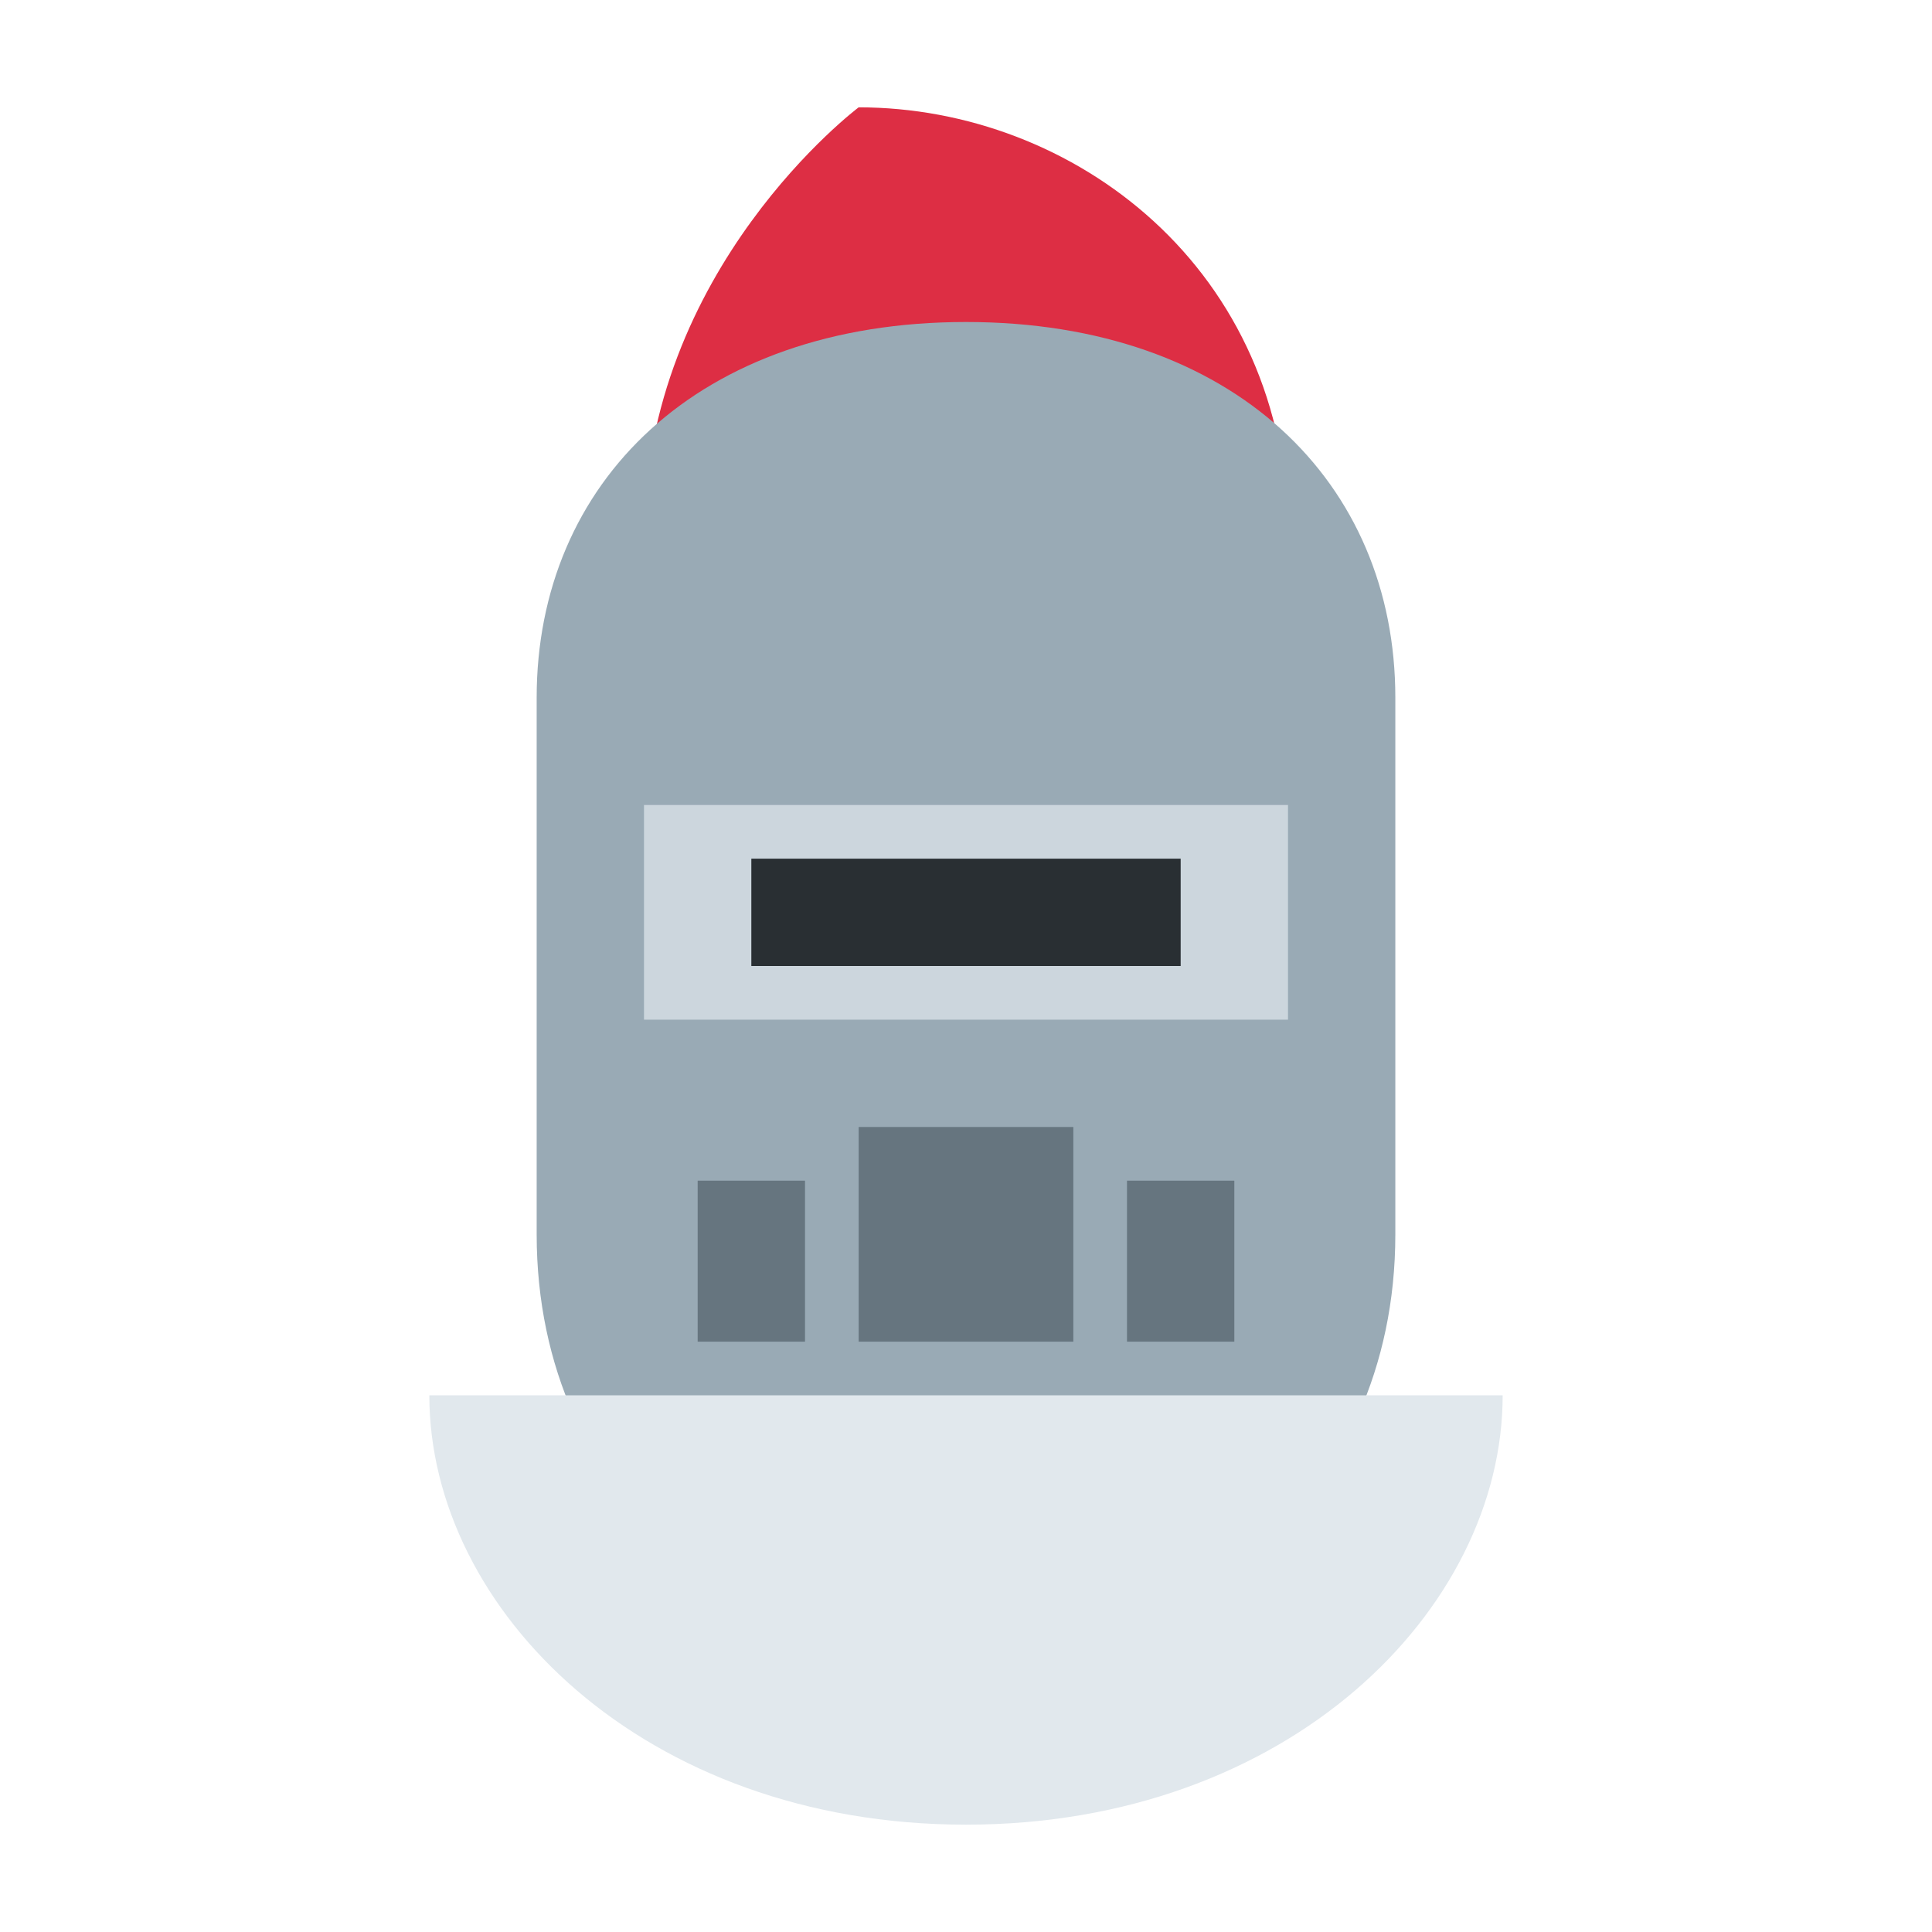
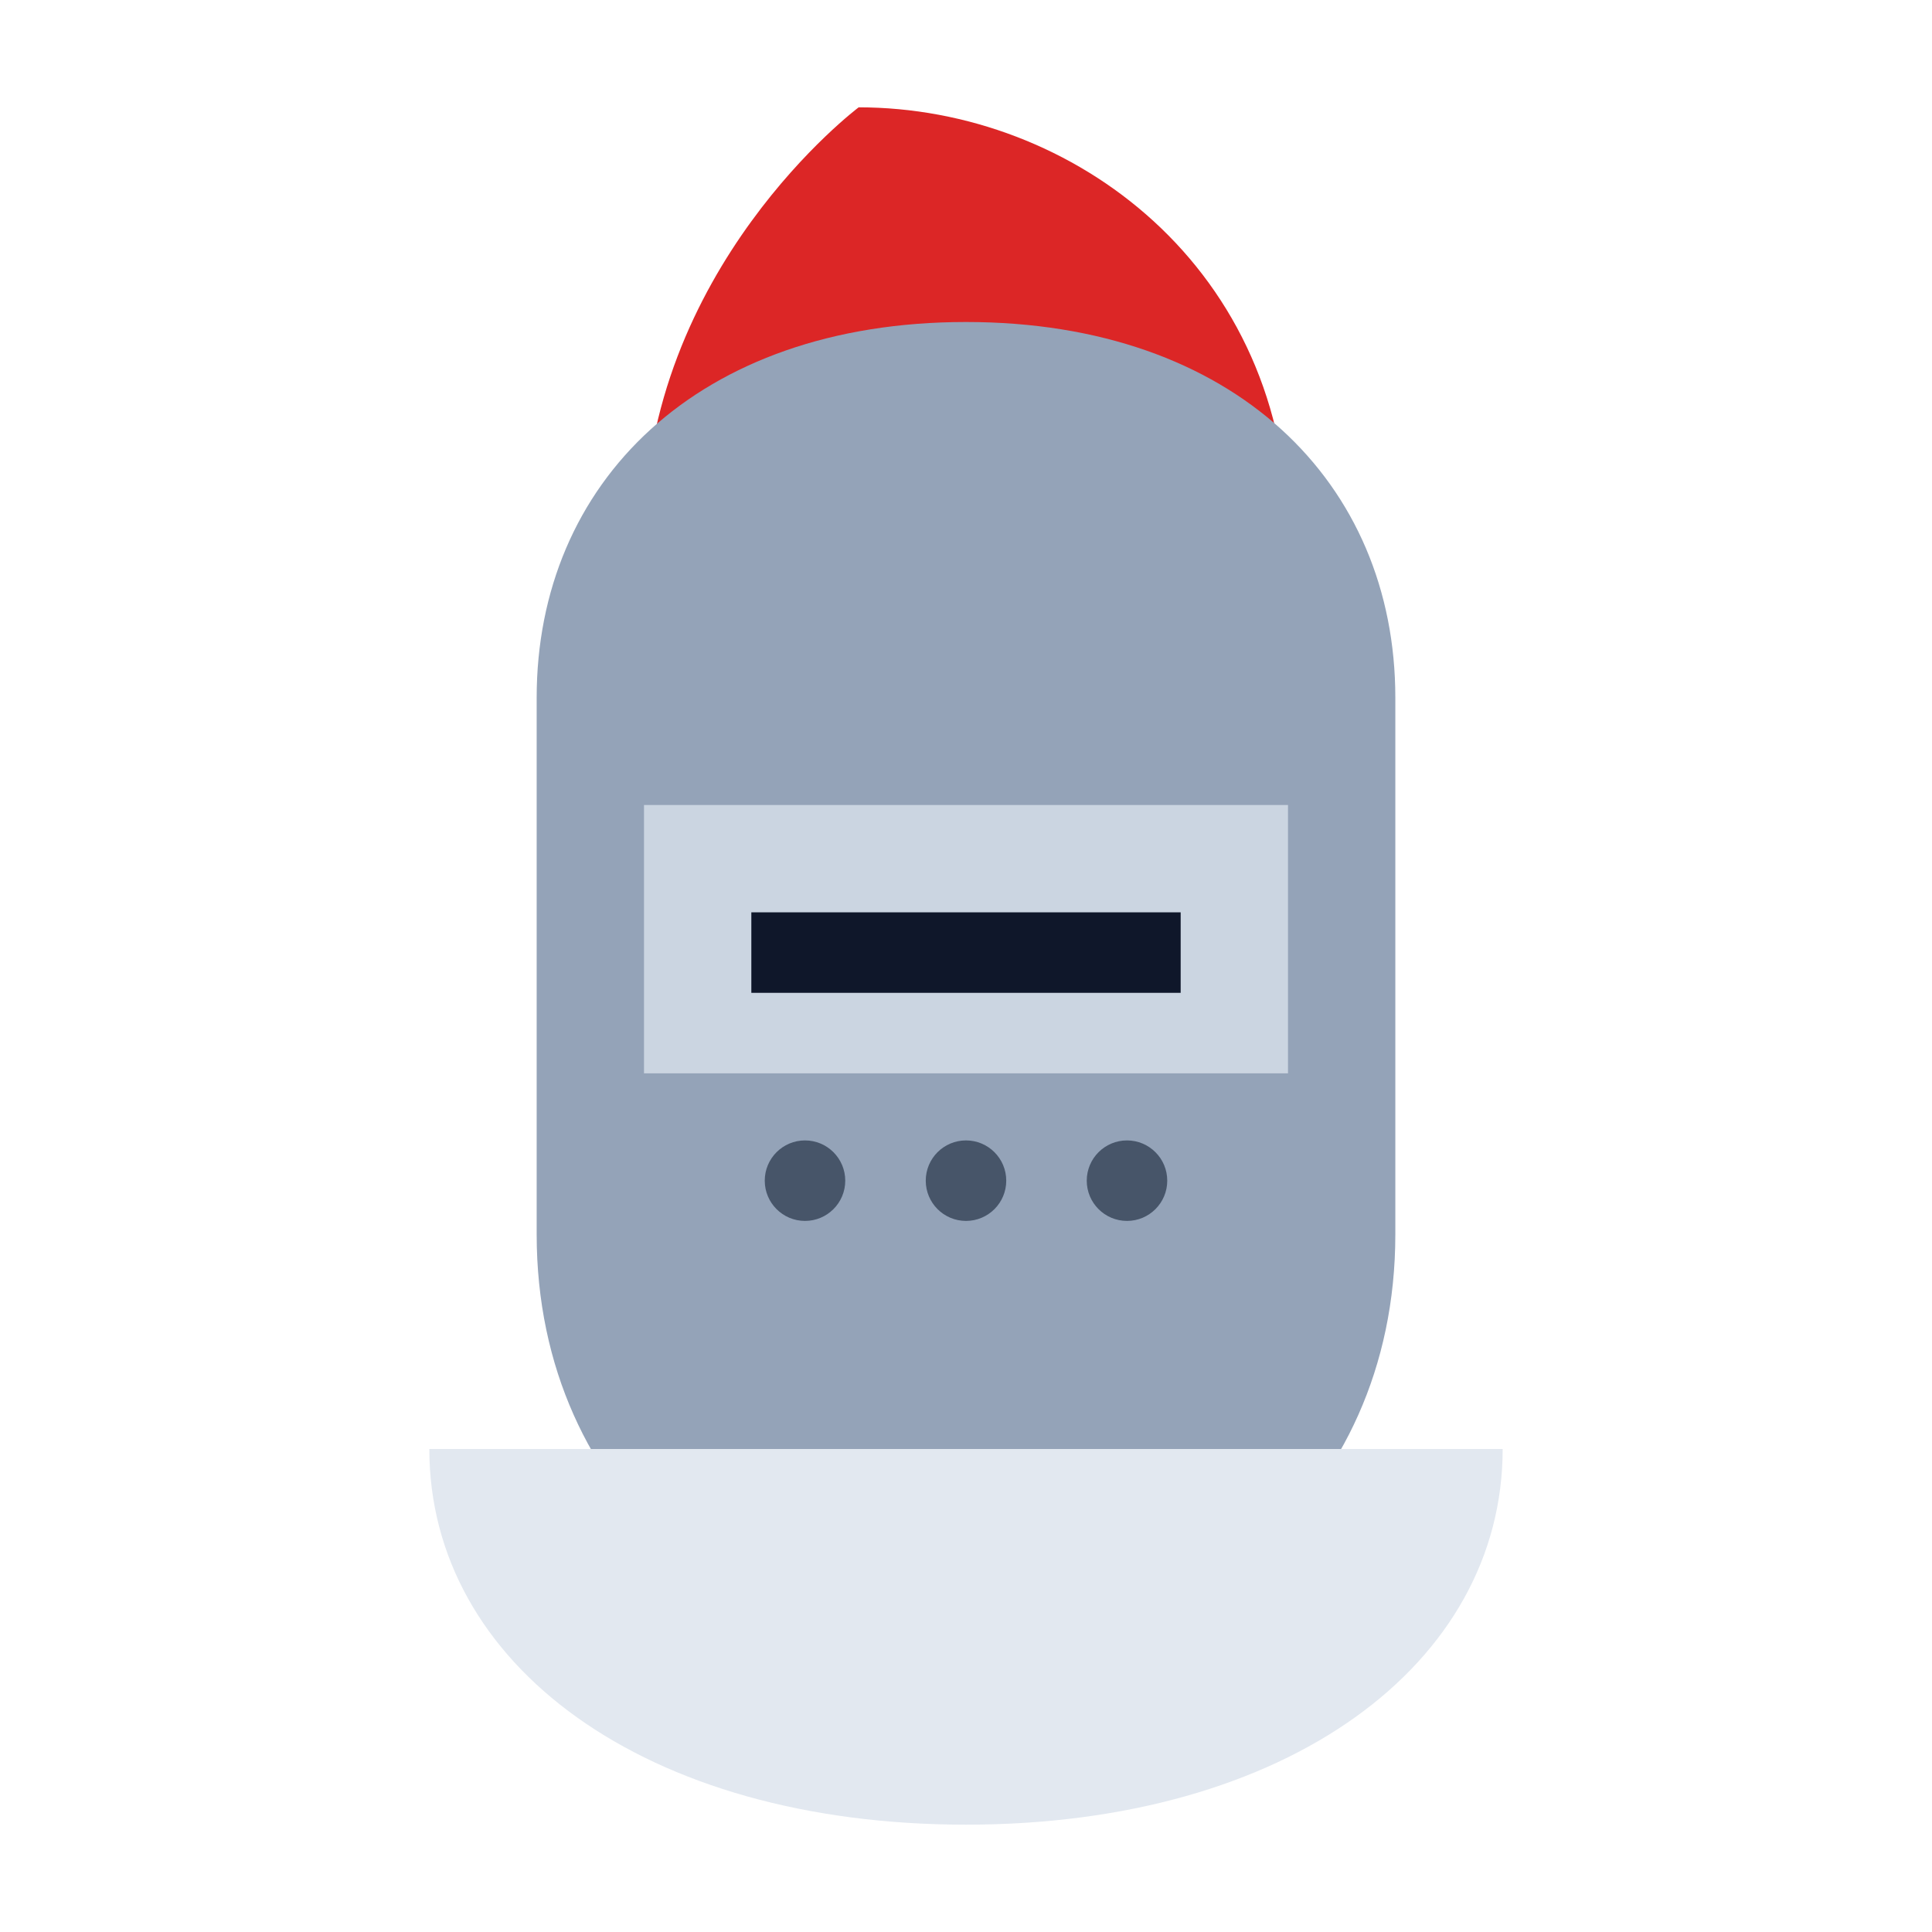
<svg xmlns="http://www.w3.org/2000/svg" viewBox="0 0 36 36">
-   <path fill="#DD2E44" d="M16 2c4 0 8 3 8 8 0 3-2 5-4 6l-2-4-2 4c-2-1-4-3-4-6 0-5 4-8 4-8z" />
-   <path fill="#99AAB5" d="M10 13c0-4 3-7 8-7s8 3 8 7v10c0 5-4 8-8 8s-8-3-8-8V13z" />
-   <path fill="#CCD6DD" d="M12 15h12v4H12z" />
-   <path fill="#292F33" d="M14 16h8v2h-8z" />
-   <path fill="#66757F" d="M16 21h4v4h-4zm-3 1h2v3h-2zm8 0h2v3h-2z" />
-   <path fill="#E1E8ED" d="M8 26c0 4 4 8 10 8s10-4 10-8H8z" />
+   <path fill="#DC2626" d="M16 2c4 0 8 3 8 8 0 3-2 5-4 6l-2-4-2 4c-2-1-4-3-4-6 0-5 4-8 4-8z" />
+   <path fill="#94A3B8" d="M10 13c0-4 3-7 8-7s8 3 8 7v10c0 5-4 8-8 8s-8-3-8-8V13z" />
+   <path fill="#CBD5E1" d="M12 15h12v5H12z" />
+   <path fill="#0F172A" d="M14 17h8v1.5h-8z" />
+   <circle fill="#475569" cx="15" cy="22" r="0.75" />
+   <circle fill="#475569" cx="18" cy="22" r="0.75" />
+   <circle fill="#475569" cx="21" cy="22" r="0.75" />
+   <path fill="#E2E8F0" d="M8 27c0 4 4 7 10 7s10-3 10-7H8z" />
</svg>
